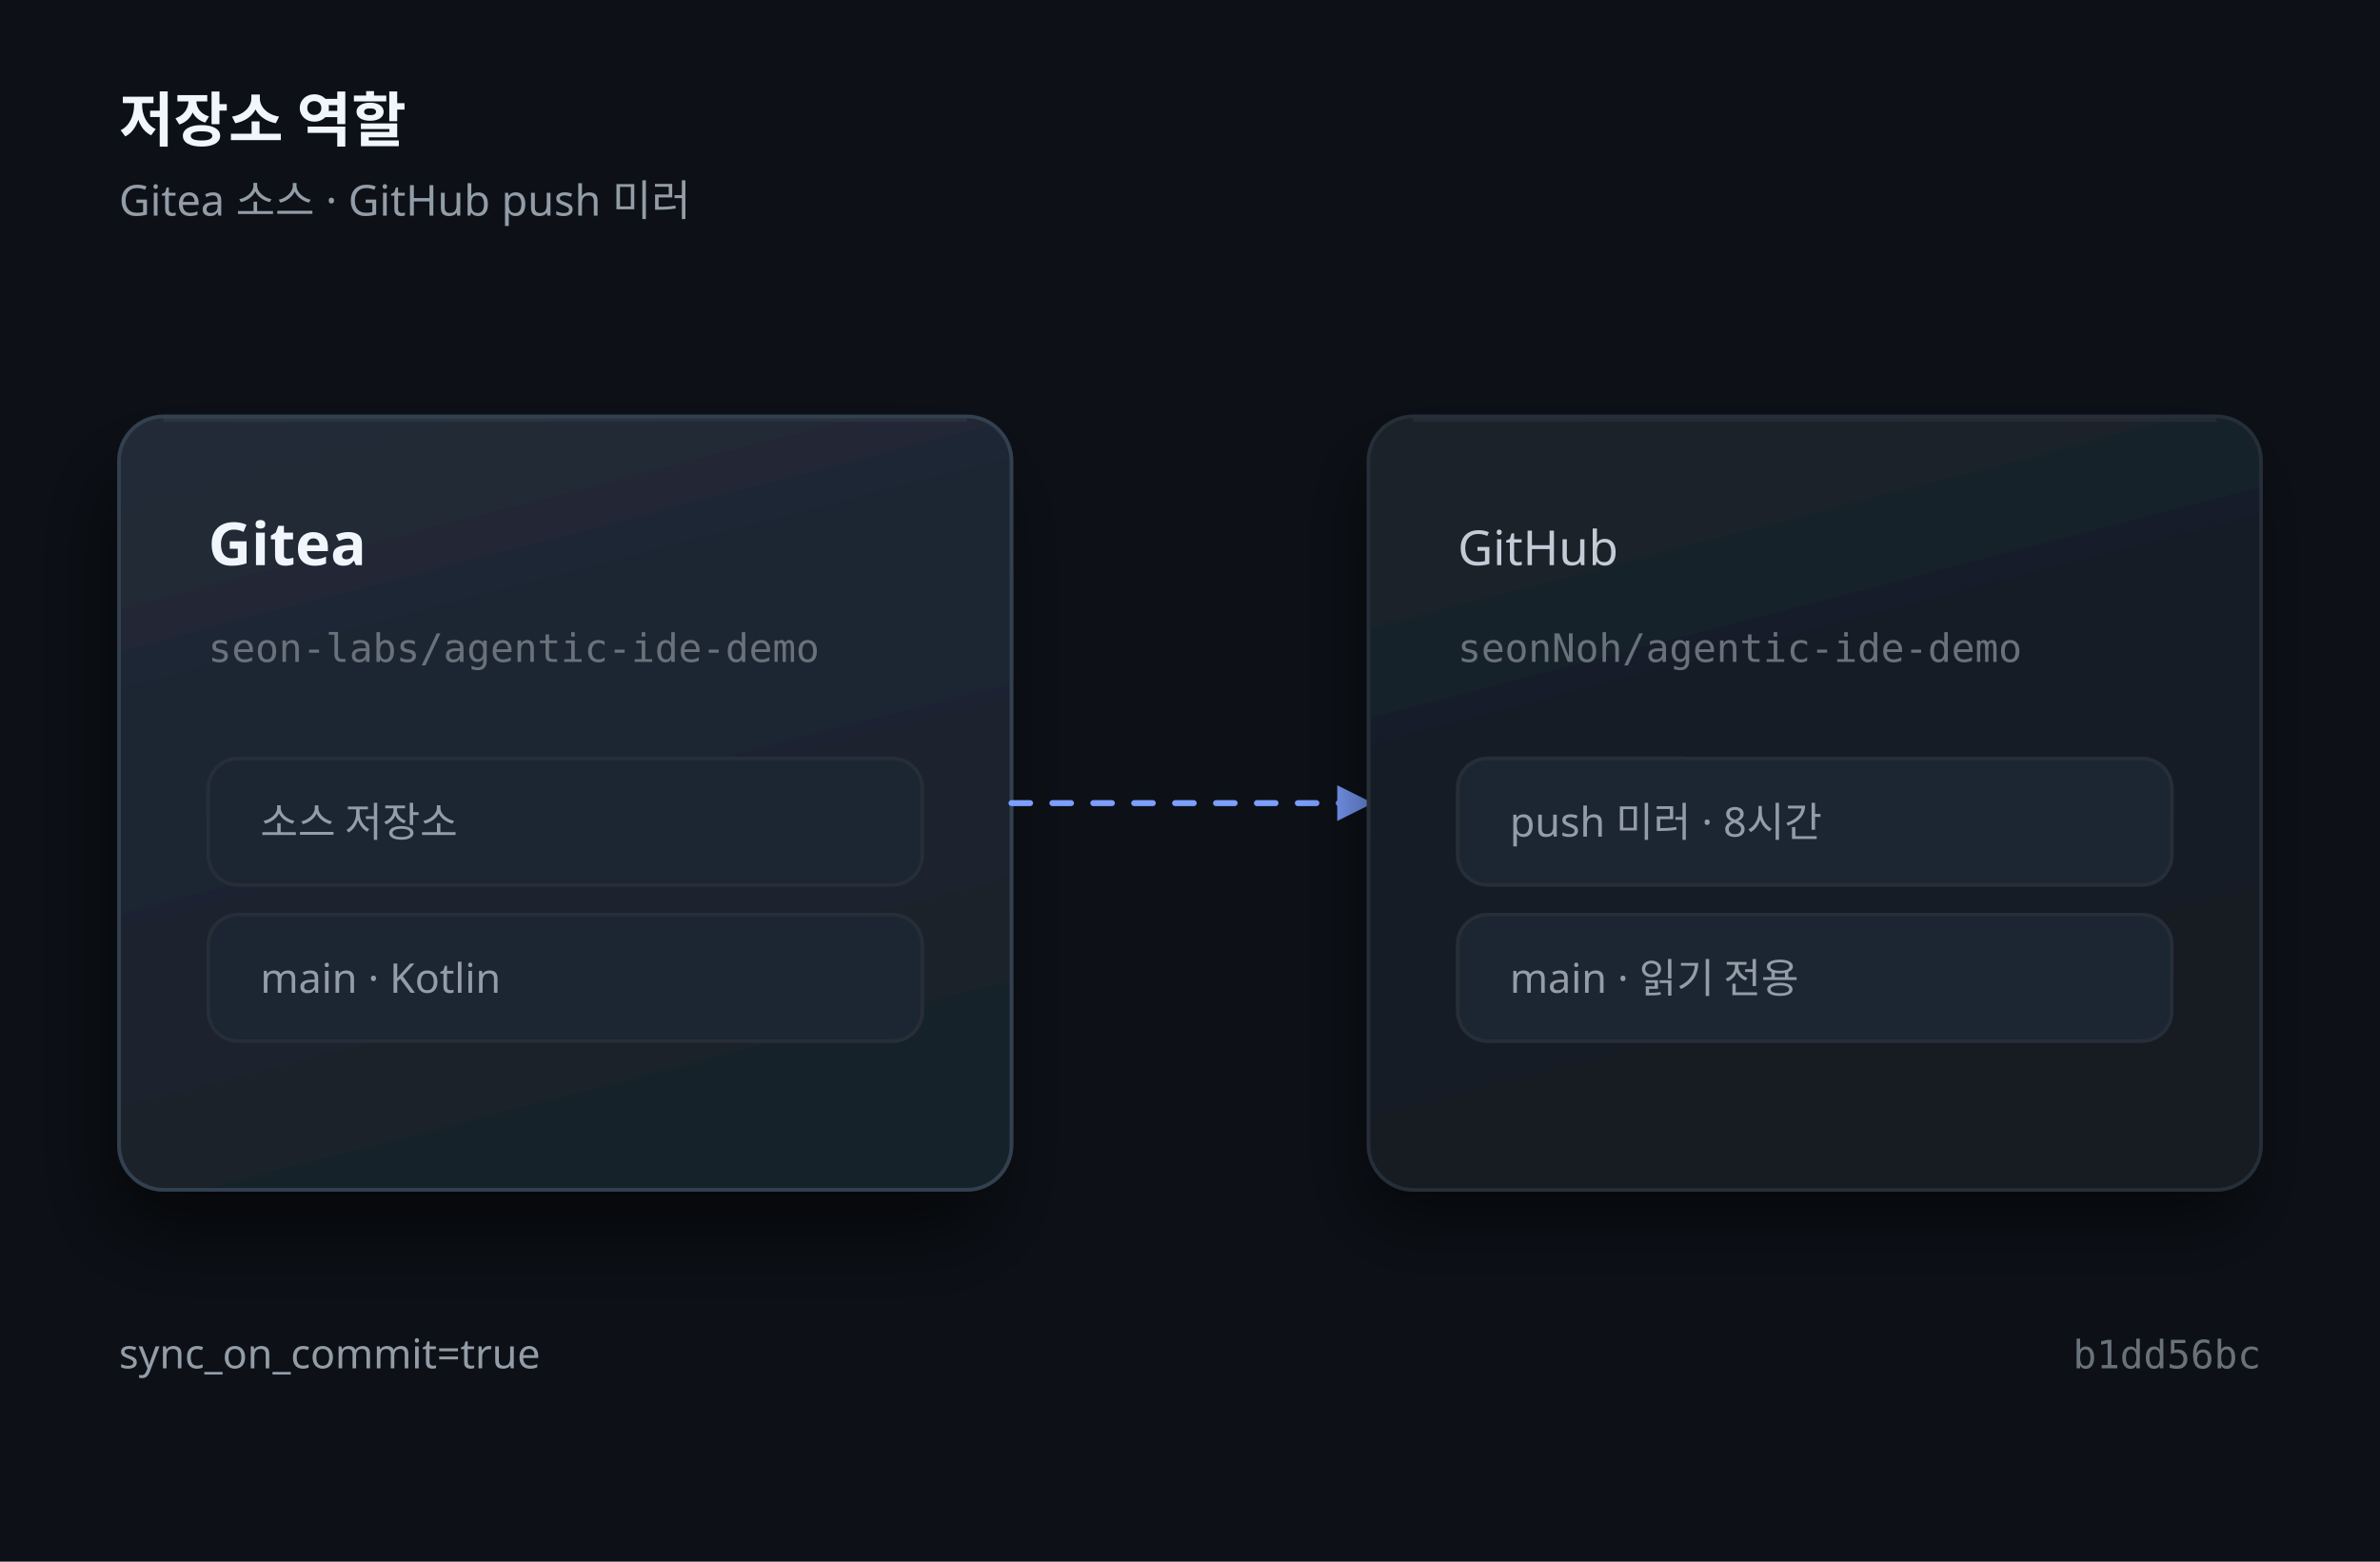
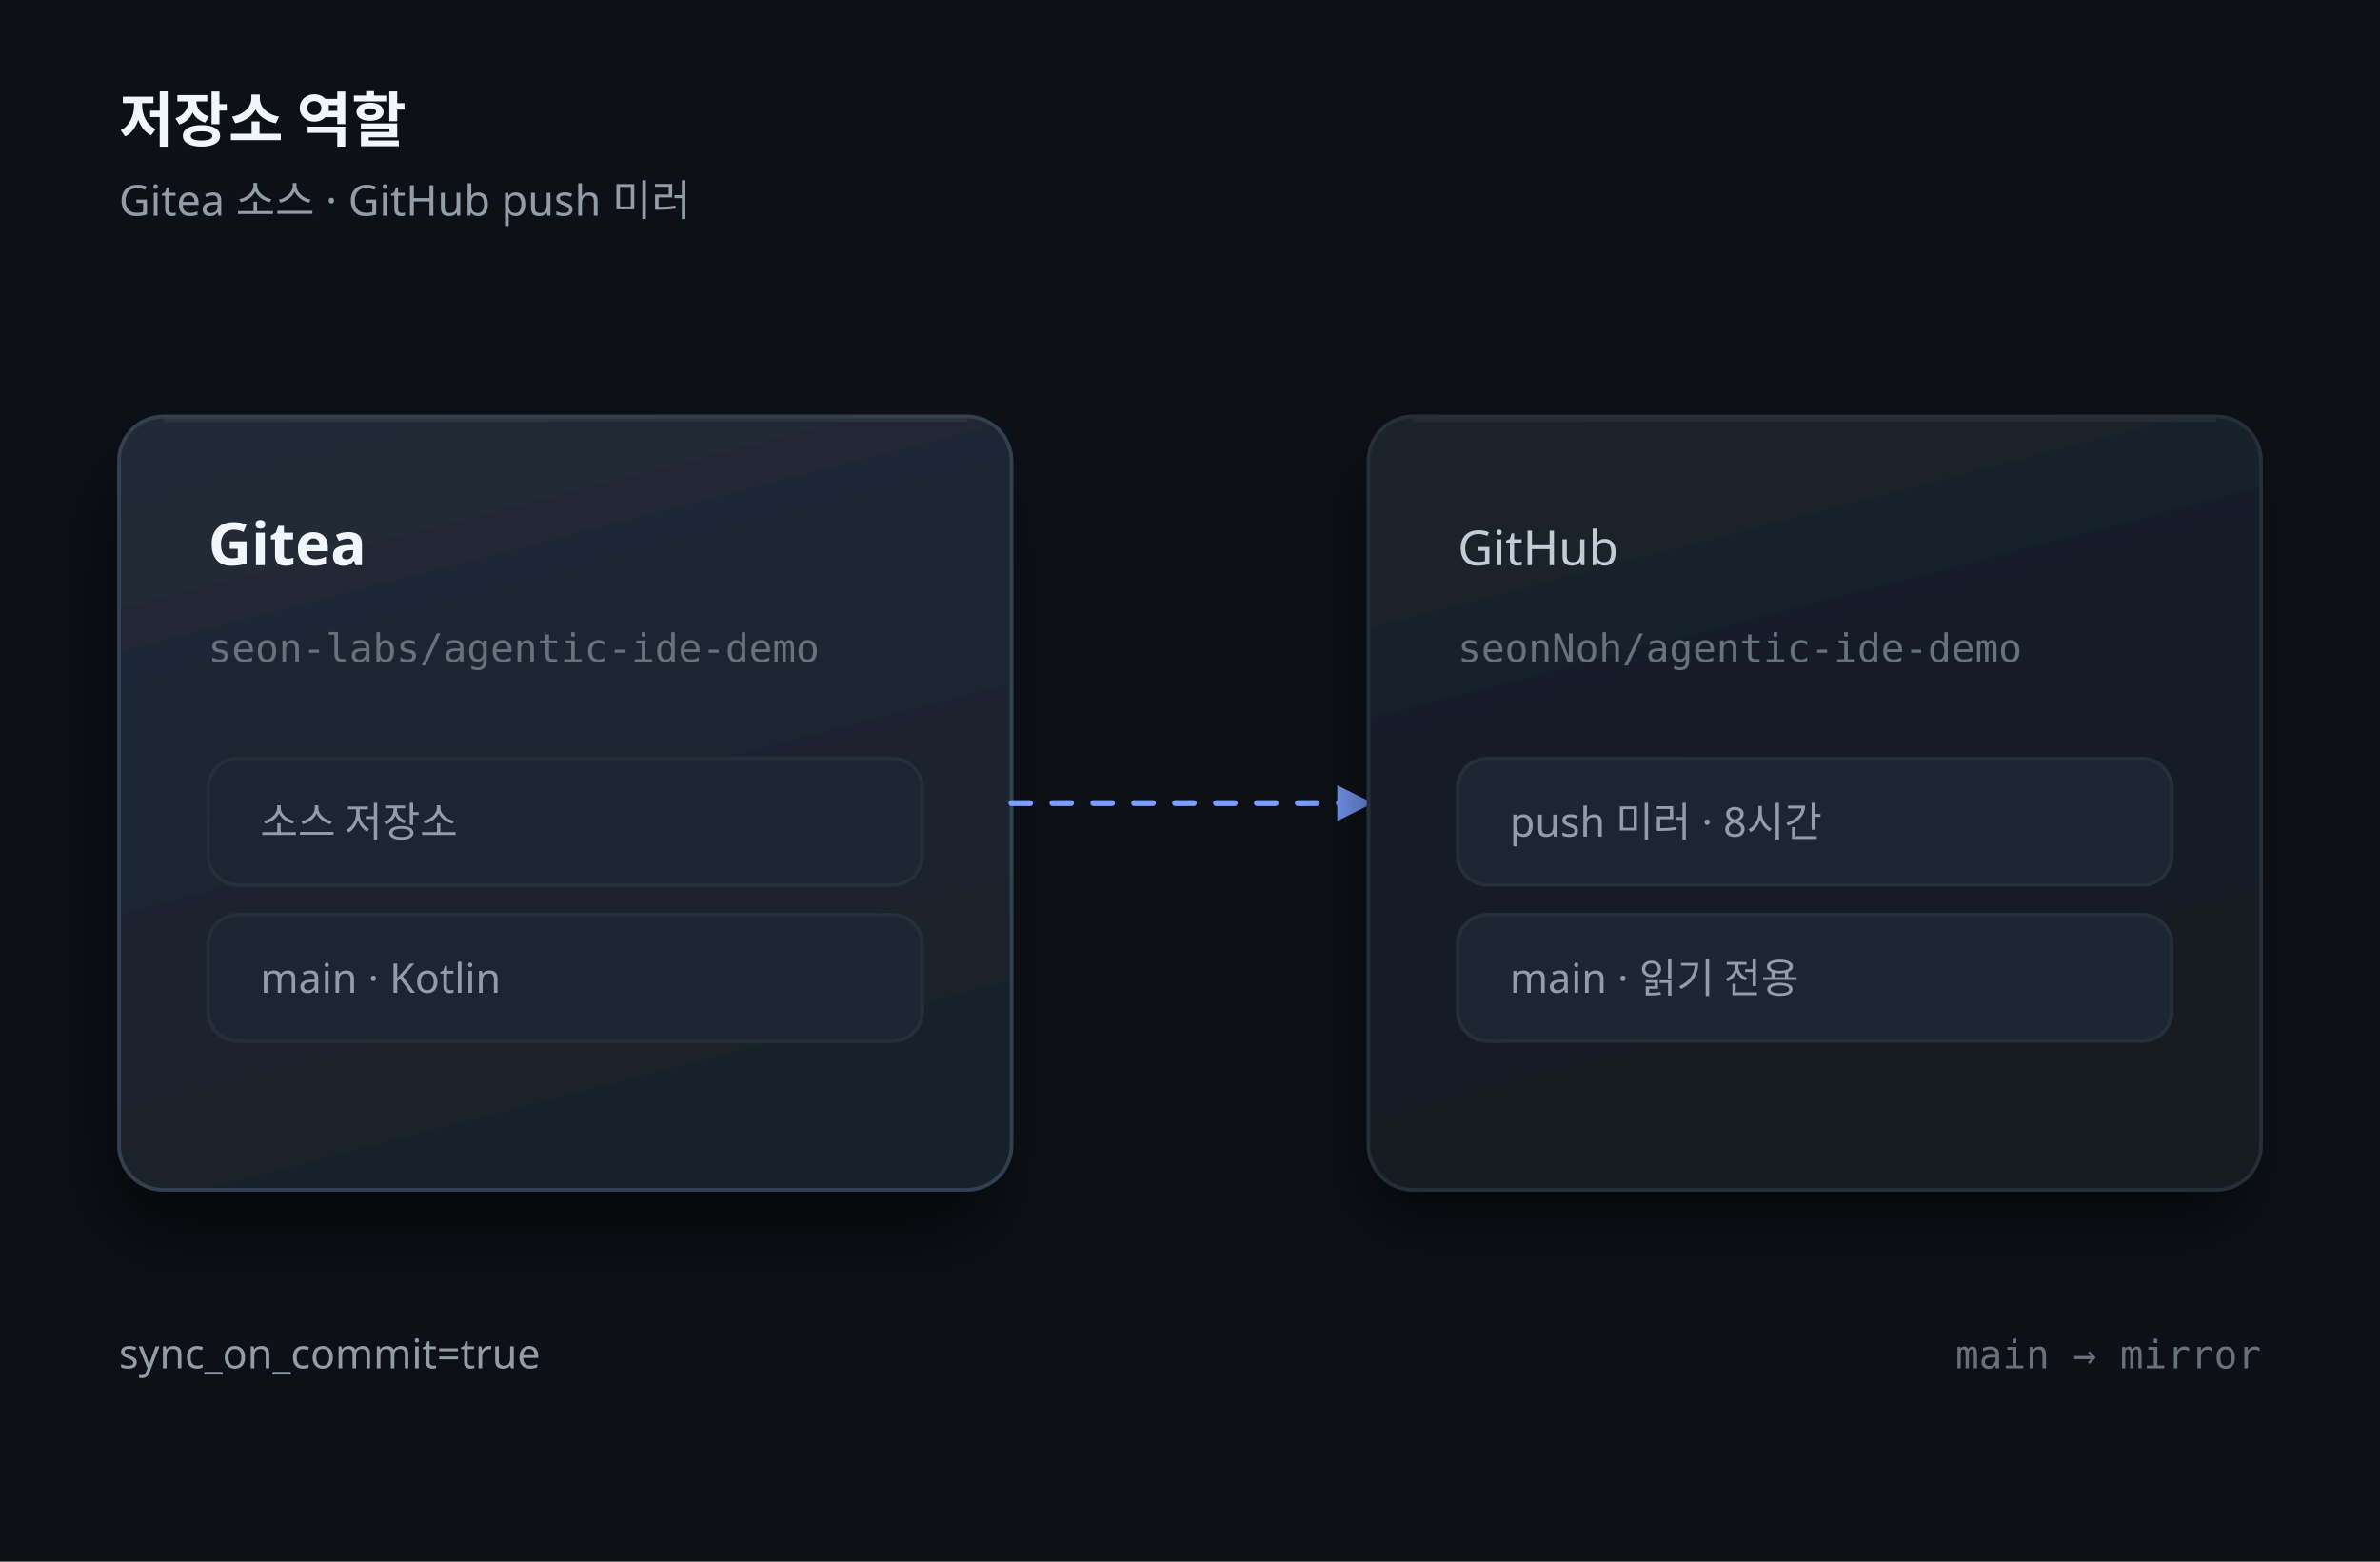
<svg xmlns="http://www.w3.org/2000/svg" width="640" height="420" viewBox="0 0 640 420" role="img" aria-labelledby="gd-ko-title gd-ko-subtitle">
  <style>.gd-ko-bg{fill:#0d1117}.gd-ko-card{fill:url(#gd-ko-s);stroke:#252d38;stroke-width:1}.gd-ko-lead{fill:url(#gd-ko-sl);stroke:#33404f;stroke-width:1}.gd-ko-inner{fill:#1e2530;stroke:#252d38;stroke-width:1}.gd-ko-text{font:600 16px Pretendard,system-ui,sans-serif;fill:#f0f6fc}.gd-ko-sub{font:400 11.5px Pretendard,system-ui,sans-serif;fill:#939da8}.gd-ko-name{font:500 13px Pretendard,system-ui,sans-serif;fill:#c3ccd6}.gd-ko-label{font:400 11px Pretendard,system-ui,sans-serif;fill:#939da8}.gd-ko-value{font:400 10.5px ui-monospace,SFMono-Regular,Menlo,monospace;fill:#69717a}.gd-ko-flow{fill:none;stroke:#7c9fff;stroke-width:1.6;stroke-linecap:round;stroke-linejoin:round;stroke-dasharray:5 6;animation:gd-ko-dash 2s linear infinite}.gd-ko-top{stroke:rgba(255,255,255,.05);stroke-width:1}@keyframes gd-ko-dash{to{stroke-dashoffset:-22}}@media (prefers-reduced-motion:reduce){.gd-ko-flow{animation:none}}</style>
  <defs>
    <filter id="gd-ko-sh" x="-30%" y="-30%" width="160%" height="170%">
      <feDropShadow dx="-3" dy="10" stdDeviation="9" flood-color="#000" flood-opacity=".5" />
    </filter>
    <filter id="gd-ko-shl" x="-30%" y="-30%" width="160%" height="180%">
      <feDropShadow dx="-4" dy="13" stdDeviation="11" flood-color="#000" flood-opacity=".58" />
    </filter>
    <linearGradient id="gd-ko-s" x1="0" y1="0" x2=".3" y2="1">
      <stop offset="0" stop-color="#1b222c" />
      <stop offset="1" stop-color="#151b23" />
    </linearGradient>
    <linearGradient id="gd-ko-sl" x1="0" y1="0" x2=".3" y2="1">
      <stop offset="0" stop-color="#222b38" />
      <stop offset="1" stop-color="#19202a" />
    </linearGradient>
    <marker id="gd-ko-ta" viewBox="0 0 8 8" refX="7" refY="4" markerWidth="6" markerHeight="6" orient="auto-start-reverse">
      <path d="M0,0 L8,4 L0,8 z" fill="#7c9fff" />
    </marker>
  </defs>
  <rect width="640" height="420" fill="#0d1117" />
  <text class="gd-ko-text" x="32" y="38">저장소 역할</text>
  <text class="gd-ko-sub" x="32" y="58">Gitea 소스 · GitHub push 미러</text>
  <g filter="url(#gd-ko-shl)">
    <rect class="gd-ko-lead" x="32" y="112" width="240" height="208" rx="12" />
    <path class="gd-ko-top" d="M44 113H260" />
    <text class="gd-ko-text" x="56" y="152">Gitea</text>
    <text class="gd-ko-value" x="56" y="178">seon-labs/agentic-ide-demo</text>
    <rect class="gd-ko-inner" x="56" y="204" width="192" height="34" rx="8" />
    <text class="gd-ko-label" x="70" y="225">소스 저장소</text>
    <rect class="gd-ko-inner" x="56" y="246" width="192" height="34" rx="8" />
    <text class="gd-ko-label" x="70" y="267">main · Kotlin</text>
  </g>
  <path class="gd-ko-flow" d="M272 216H368" marker-end="url(#gd-ko-ta)" />
  <g filter="url(#gd-ko-sh)">
    <rect class="gd-ko-card" x="368" y="112" width="240" height="208" rx="12" />
    <path class="gd-ko-top" d="M380 113H596" />
    <text class="gd-ko-name" x="392" y="152">GitHub</text>
    <text class="gd-ko-value" x="392" y="178">seonNoh/agentic-ide-demo</text>
    <rect class="gd-ko-inner" x="392" y="204" width="192" height="34" rx="8" />
    <text class="gd-ko-label" x="406" y="225">push 미러 · 8시간</text>
    <rect class="gd-ko-inner" x="392" y="246" width="192" height="34" rx="8" />
    <text class="gd-ko-label" x="406" y="267">main · 읽기 전용</text>
  </g>
  <text class="gd-ko-label" x="32" y="368">sync_on_commit=true</text>
-   <text class="gd-ko-value" x="608" y="368" text-anchor="end">b1dd56bc</text>
+   <text class="gd-ko-value" x="608" y="368" text-anchor="end">main → mirror</text>
</svg>
